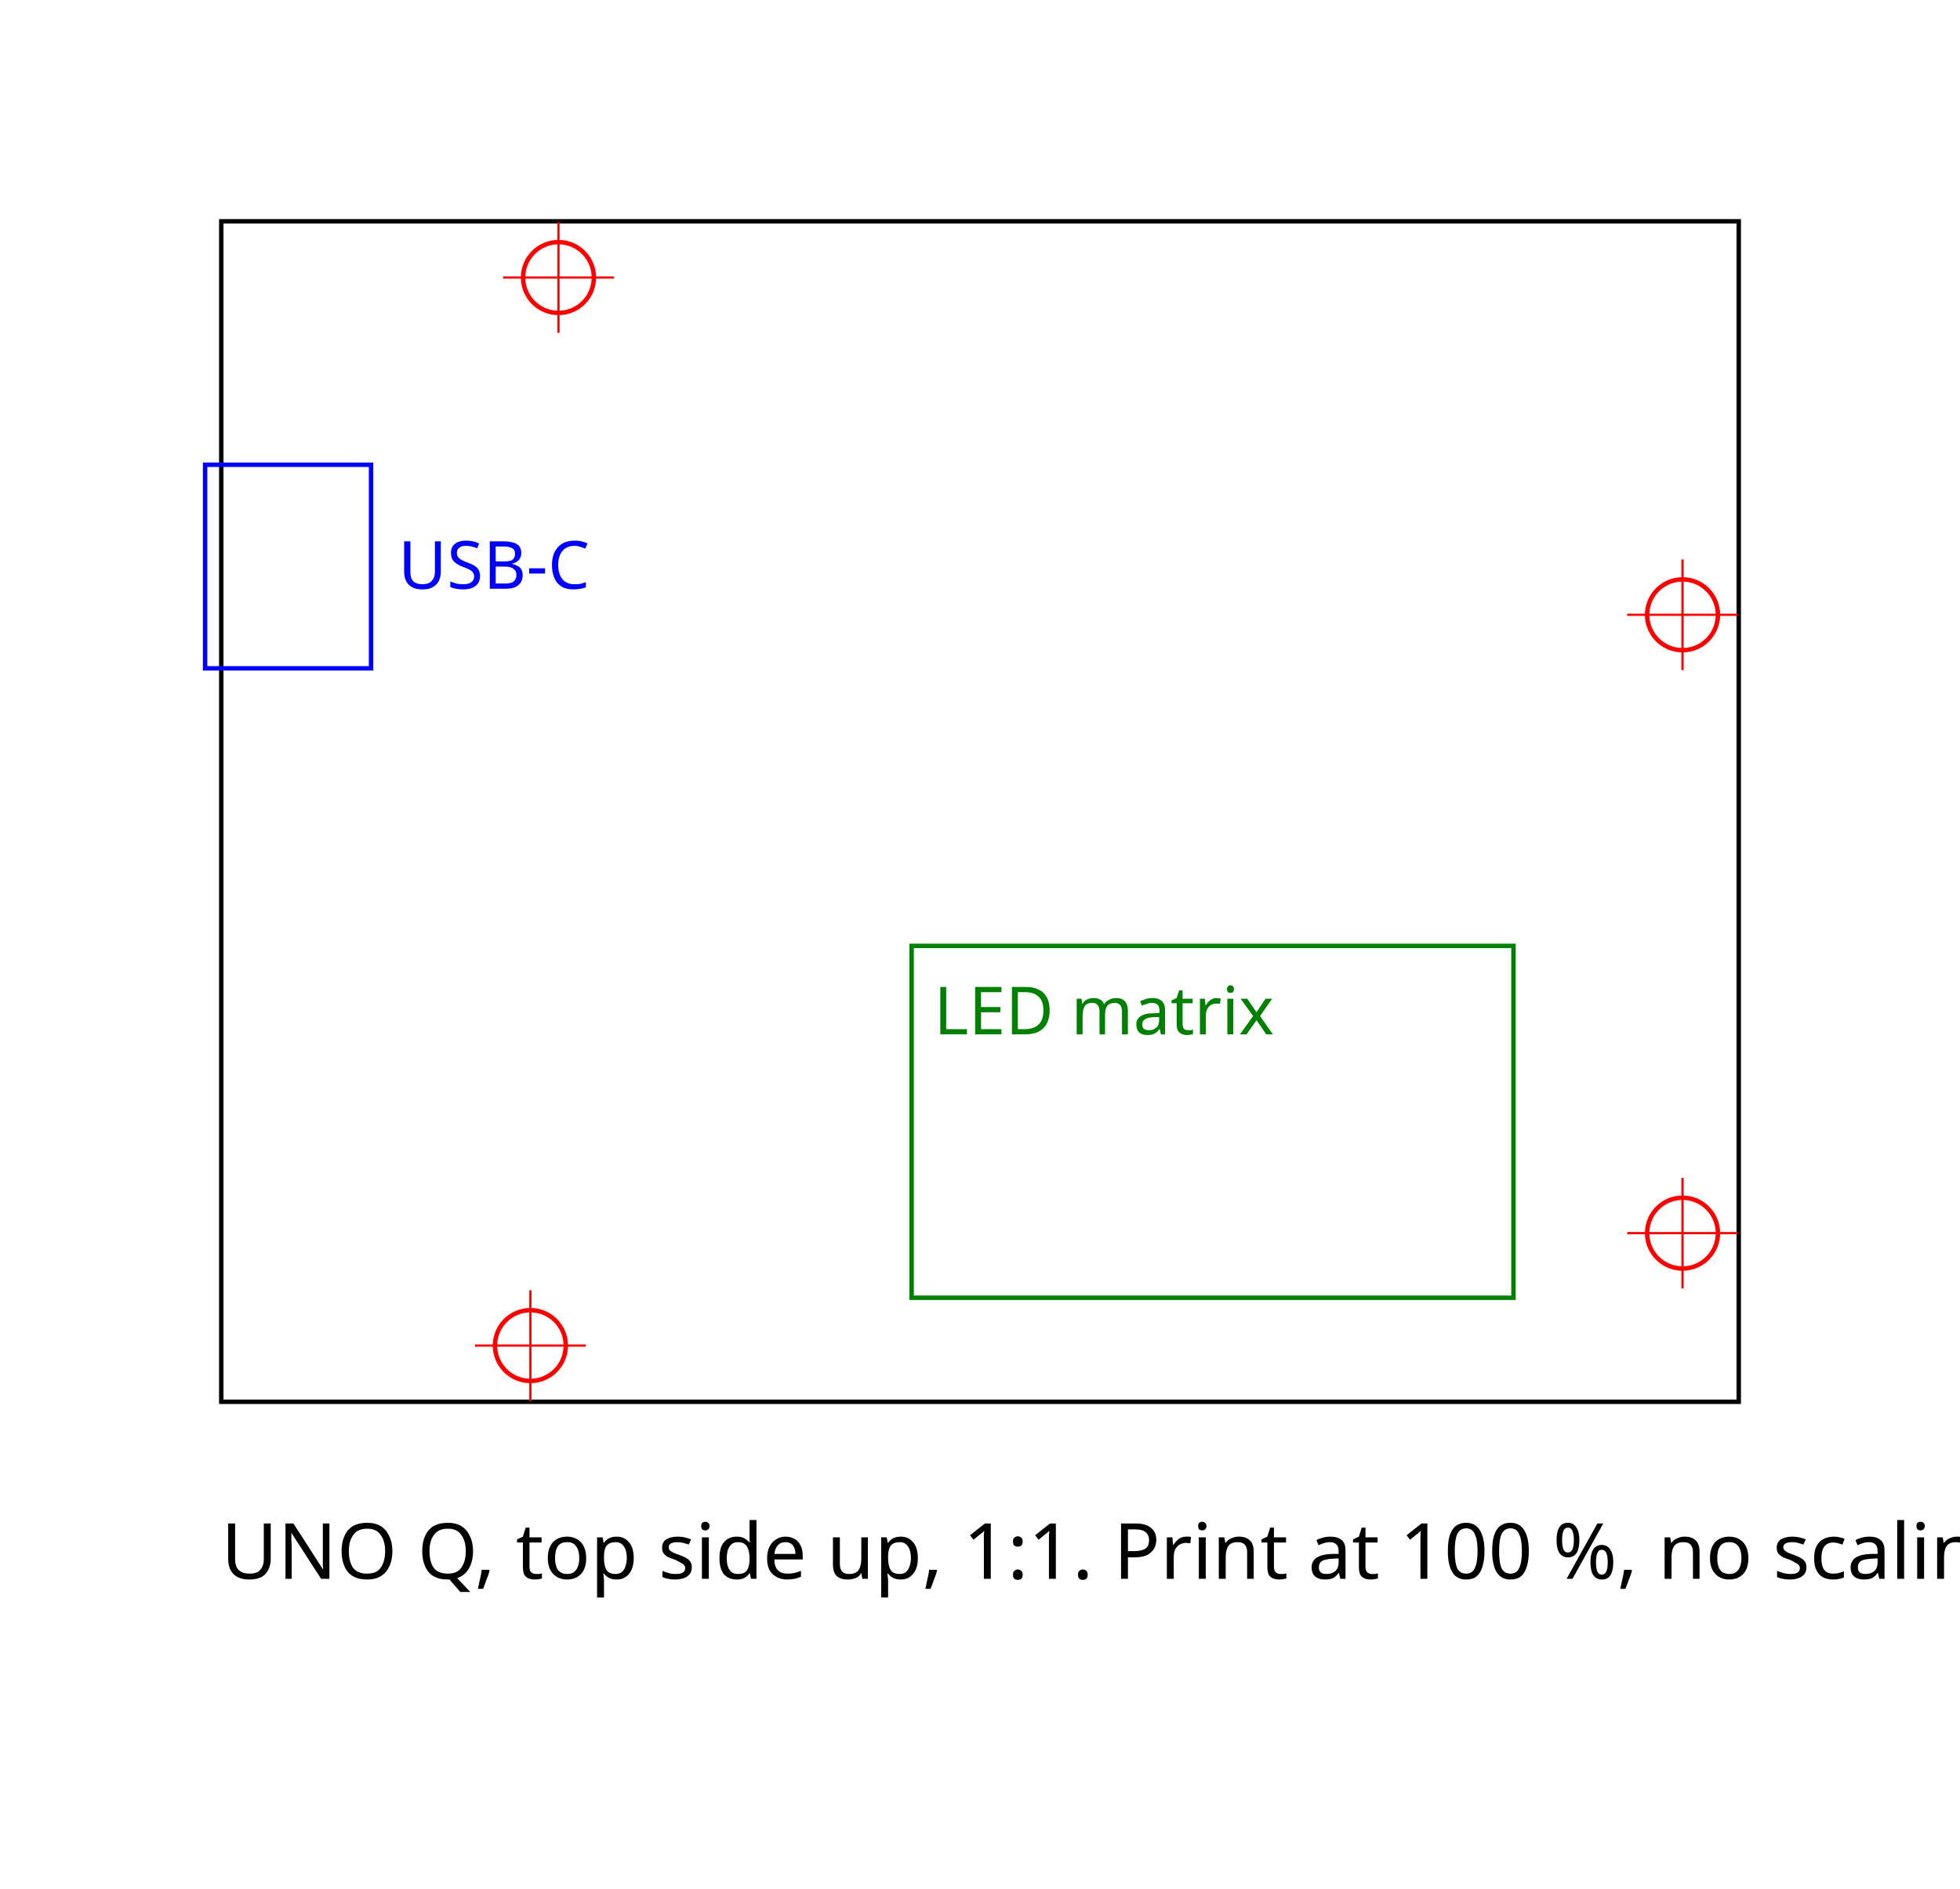
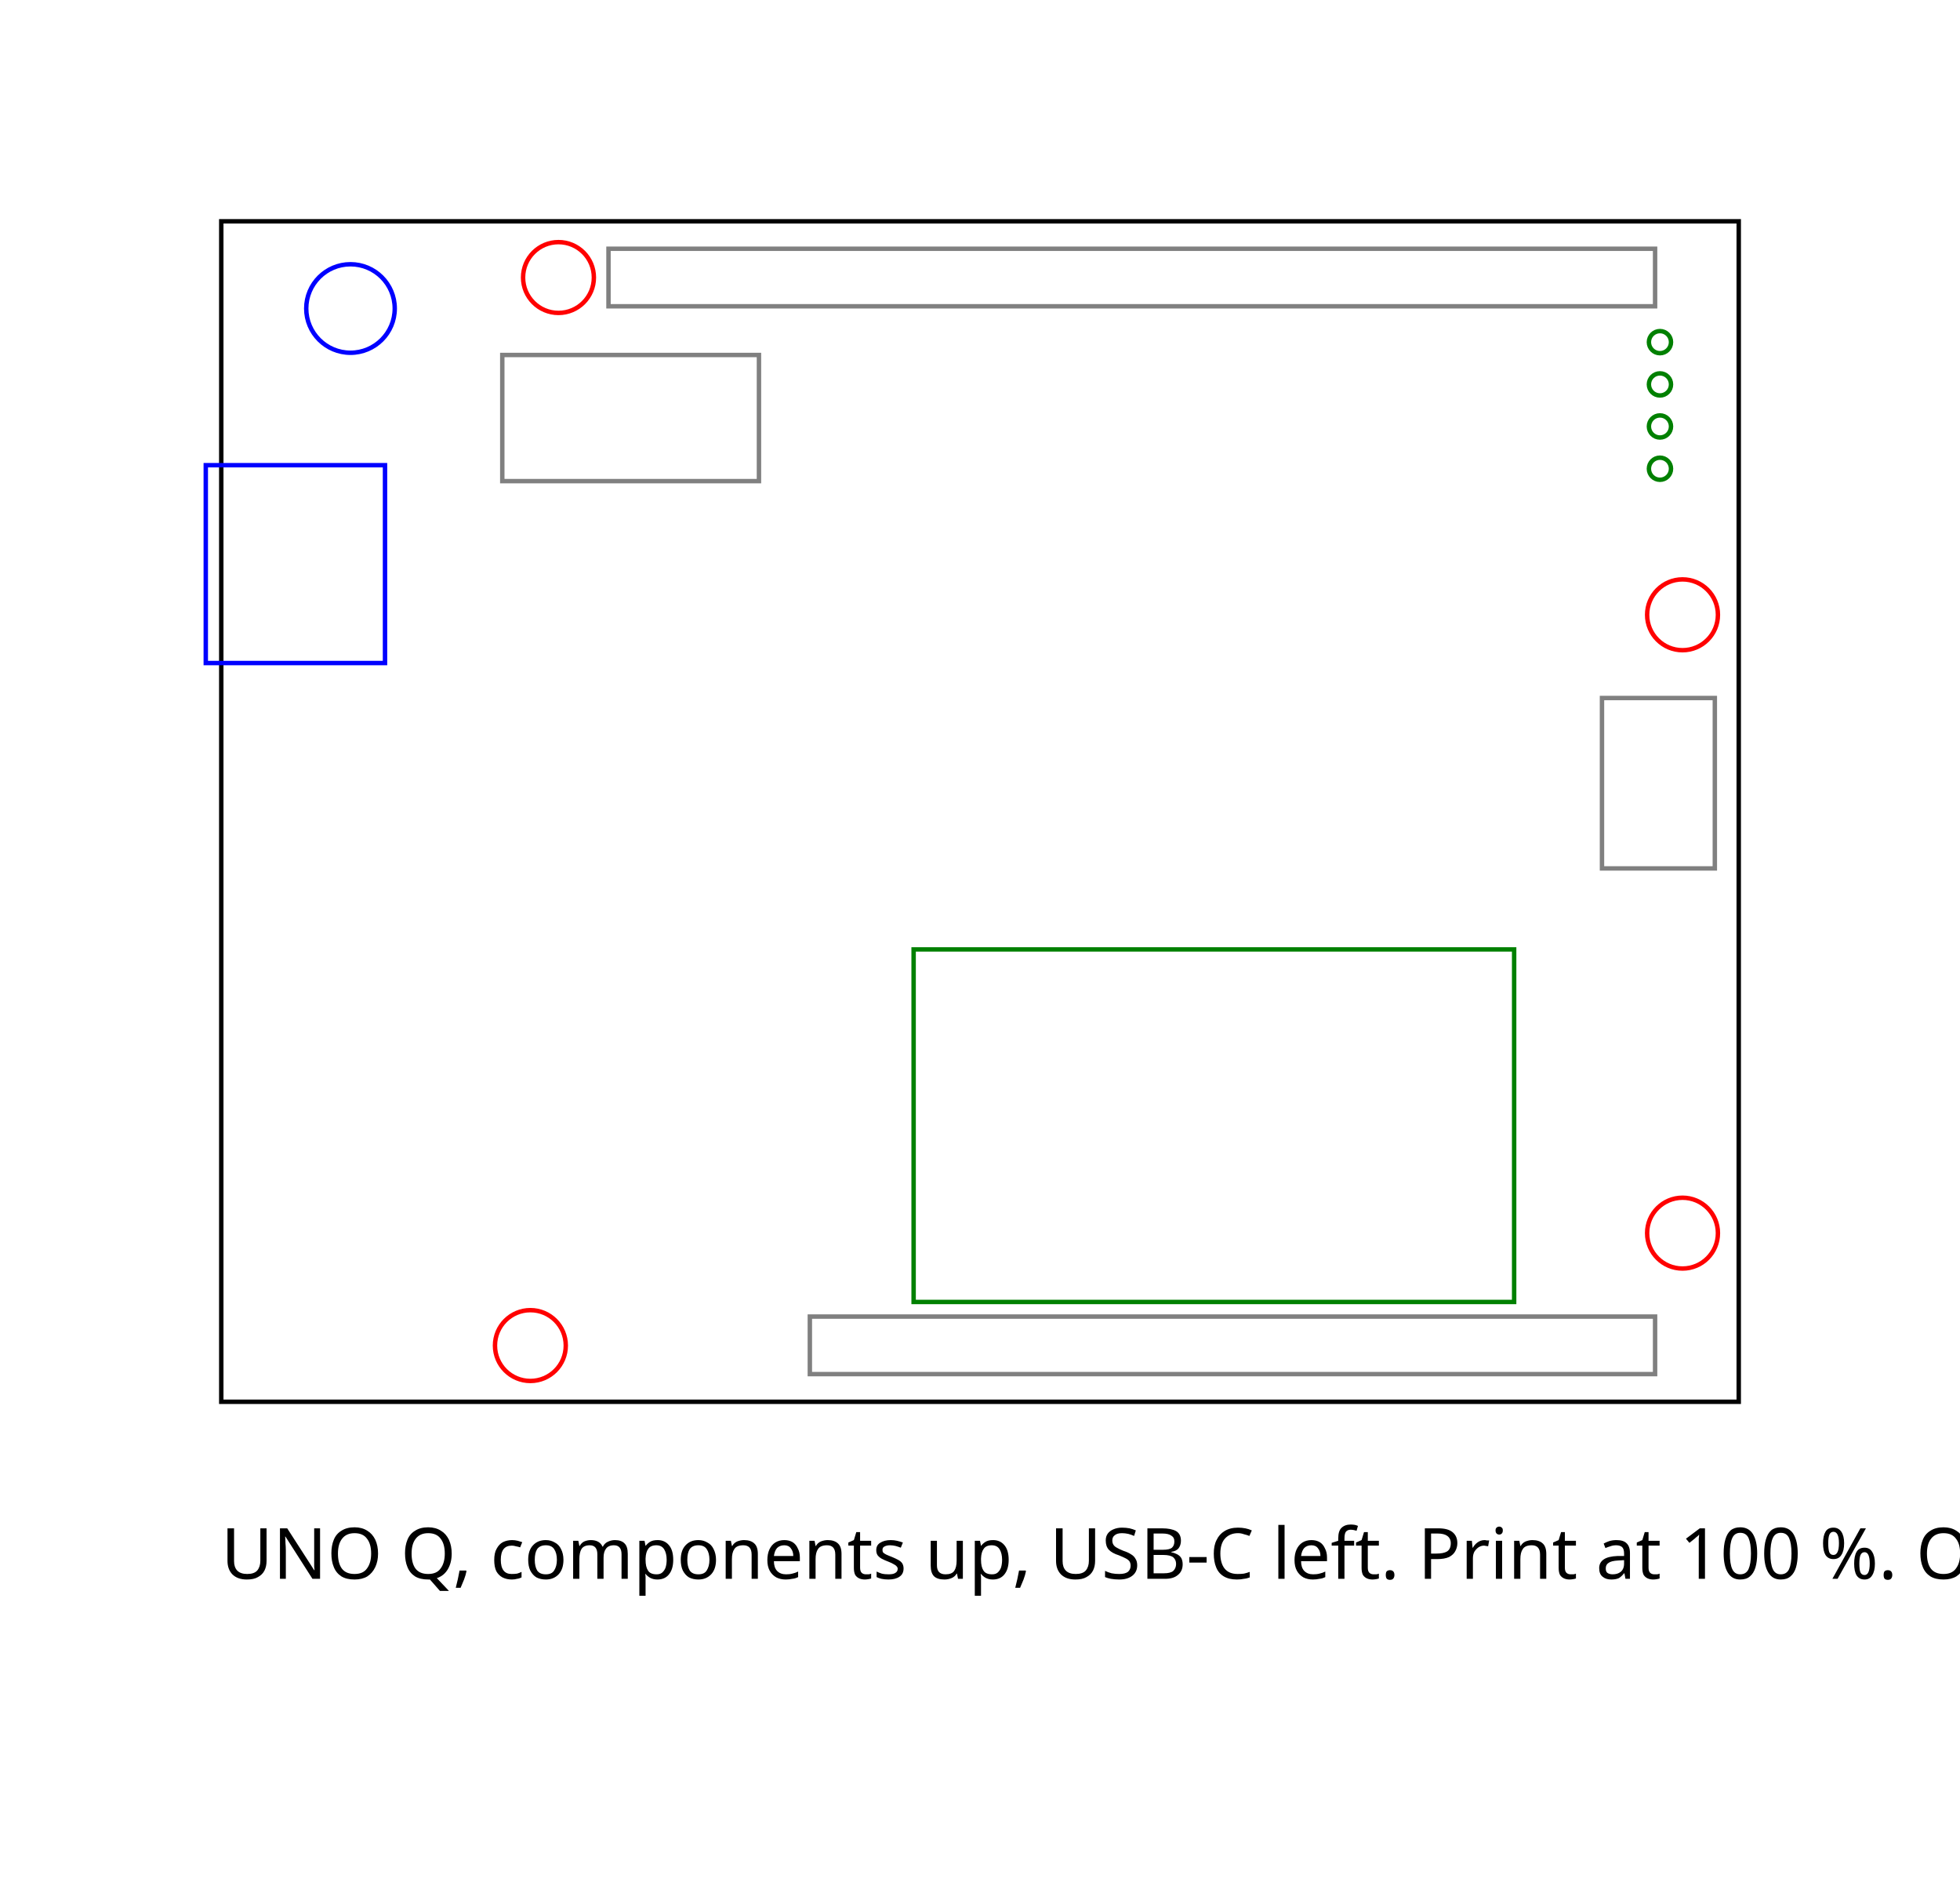
- <svg xmlns="http://www.w3.org/2000/svg" width="88.58mm" height="85.34mm" viewBox="0 0 88.58 85.34" font-family="sans-serif">
-   <rect x="10" y="10" width="68.58" height="53.34" fill="none" stroke="black" stroke-width="0.2" />
-   <circle cx="23.97" cy="60.8" r="1.6" fill="none" stroke="red" stroke-width="0.2" />
-   <path d="M21.47 60.8h5M23.97 58.3v5" stroke="red" stroke-width="0.1" />
-   <circle cx="25.24" cy="12.54" r="1.6" fill="none" stroke="red" stroke-width="0.2" />
-   <path d="M22.74 12.54h5M25.24 10.04v5" stroke="red" stroke-width="0.1" />
-   <circle cx="76.04" cy="55.72" r="1.6" fill="none" stroke="red" stroke-width="0.2" />
-   <path d="M73.54 55.72h5M76.04 53.22v5" stroke="red" stroke-width="0.1" />
-   <circle cx="76.04" cy="27.78" r="1.6" fill="none" stroke="red" stroke-width="0.2" />
-   <path d="M73.54 27.78h5M76.04 25.28v5" stroke="red" stroke-width="0.1" />
-   <rect x="9.27" y="21.0" width="7.5" height="9.2" fill="none" stroke="blue" stroke-width="0.2" />
-   <text x="18" y="26.6" font-size="3" fill="blue">USB-C</text>
-   <rect x="41.2" y="42.74" width="27.2" height="15.9" fill="none" stroke="green" stroke-width="0.2" />
-   <text x="42.2" y="46.74" font-size="3" fill="green">LED matrix</text>
-   <text x="10" y="71.34" font-size="3.5">UNO Q, top side up, 1:1. Print at 100 %, no scaling. Board outline 68.58 x 53.34 mm.</text>
+ <svg xmlns="http://www.w3.org/2000/svg" width="88.58mm" height="85.34mm" viewBox="0 0 88.58 85.34" font-family="sans-serif" fill="none" stroke-width="0.2">
+   <rect x="10" y="10" width="68.58" height="53.34" stroke="black" />
+   <circle cx="23.97" cy="60.8" r="1.6" stroke="red" />
+   <circle cx="25.24" cy="12.54" r="1.6" stroke="red" />
+   <circle cx="76.04" cy="55.72" r="1.6" stroke="red" />
+   <circle cx="76.04" cy="27.78" r="1.6" stroke="red" />
+   <rect x="27.5" y="11.24" width="47.3" height="2.6" stroke="gray" />
+   <rect x="36.6" y="59.49" width="38.2" height="2.6" stroke="gray" />
+   <rect x="72.4" y="31.54" width="5.1" height="7.7" stroke="gray" />
+   <rect x="22.7" y="16.04" width="11.6" height="5.7" stroke="gray" />
+   <rect x="41.29" y="42.9" width="27.14" height="15.93" stroke="green" />
+   <rect x="9.3" y="21.02" width="8.1" height="8.94" stroke="blue" />
+   <circle cx="15.84" cy="13.94" r="2" stroke="blue" />
+   <circle cx="75.02" cy="21.18" r="0.5" stroke="green" />
+   <circle cx="75.02" cy="19.27" r="0.5" stroke="green" />
+   <circle cx="75.02" cy="17.37" r="0.5" stroke="green" />
+   <circle cx="75.02" cy="15.46" r="0.5" stroke="green" />
+   <text x="10" y="71.34" font-size="3.2" fill="black">UNO Q, components up, USB-C left. Print at 100 %. Outline 68.58 x 53.34 mm.</text>
</svg>
